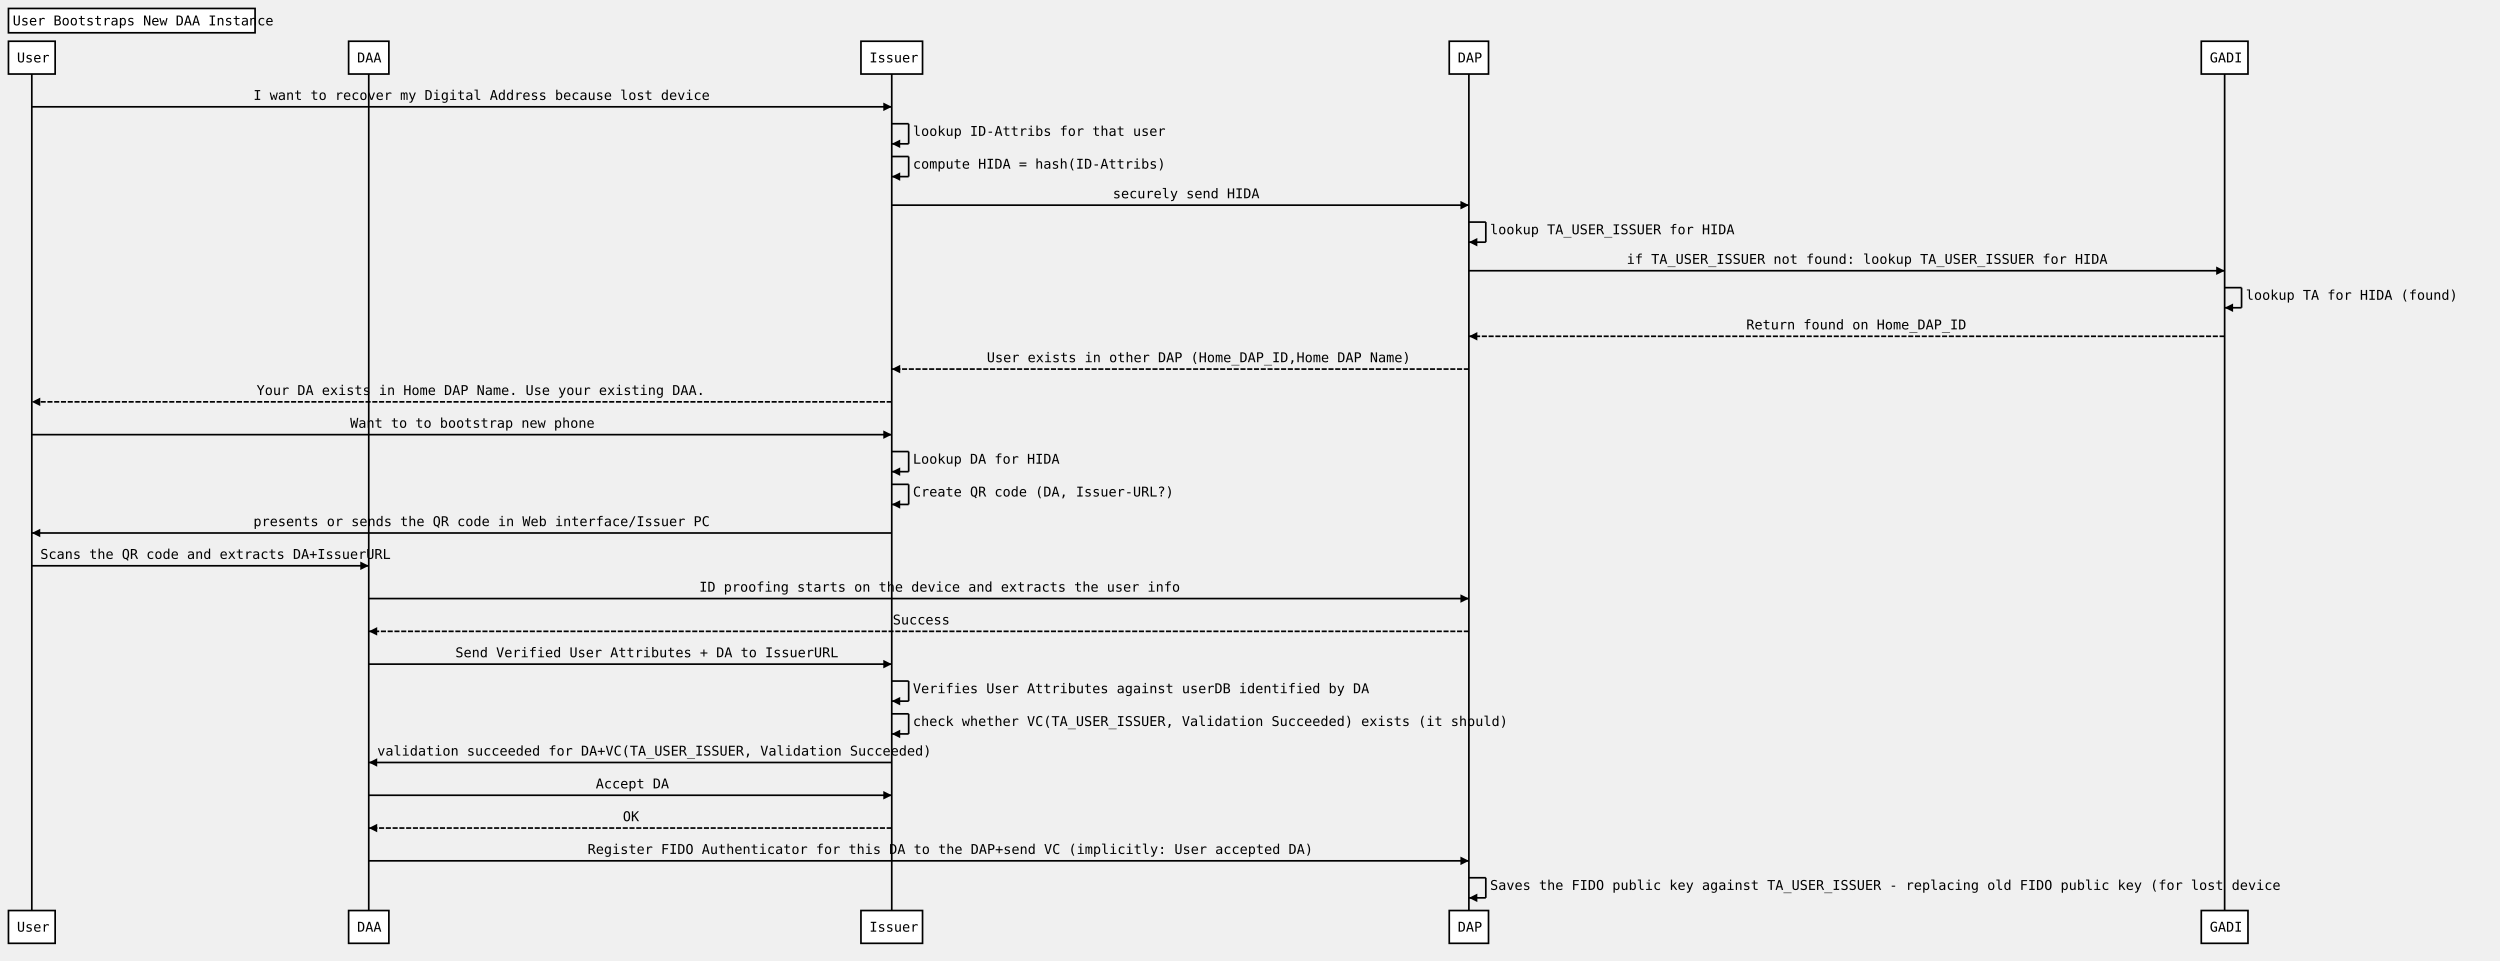
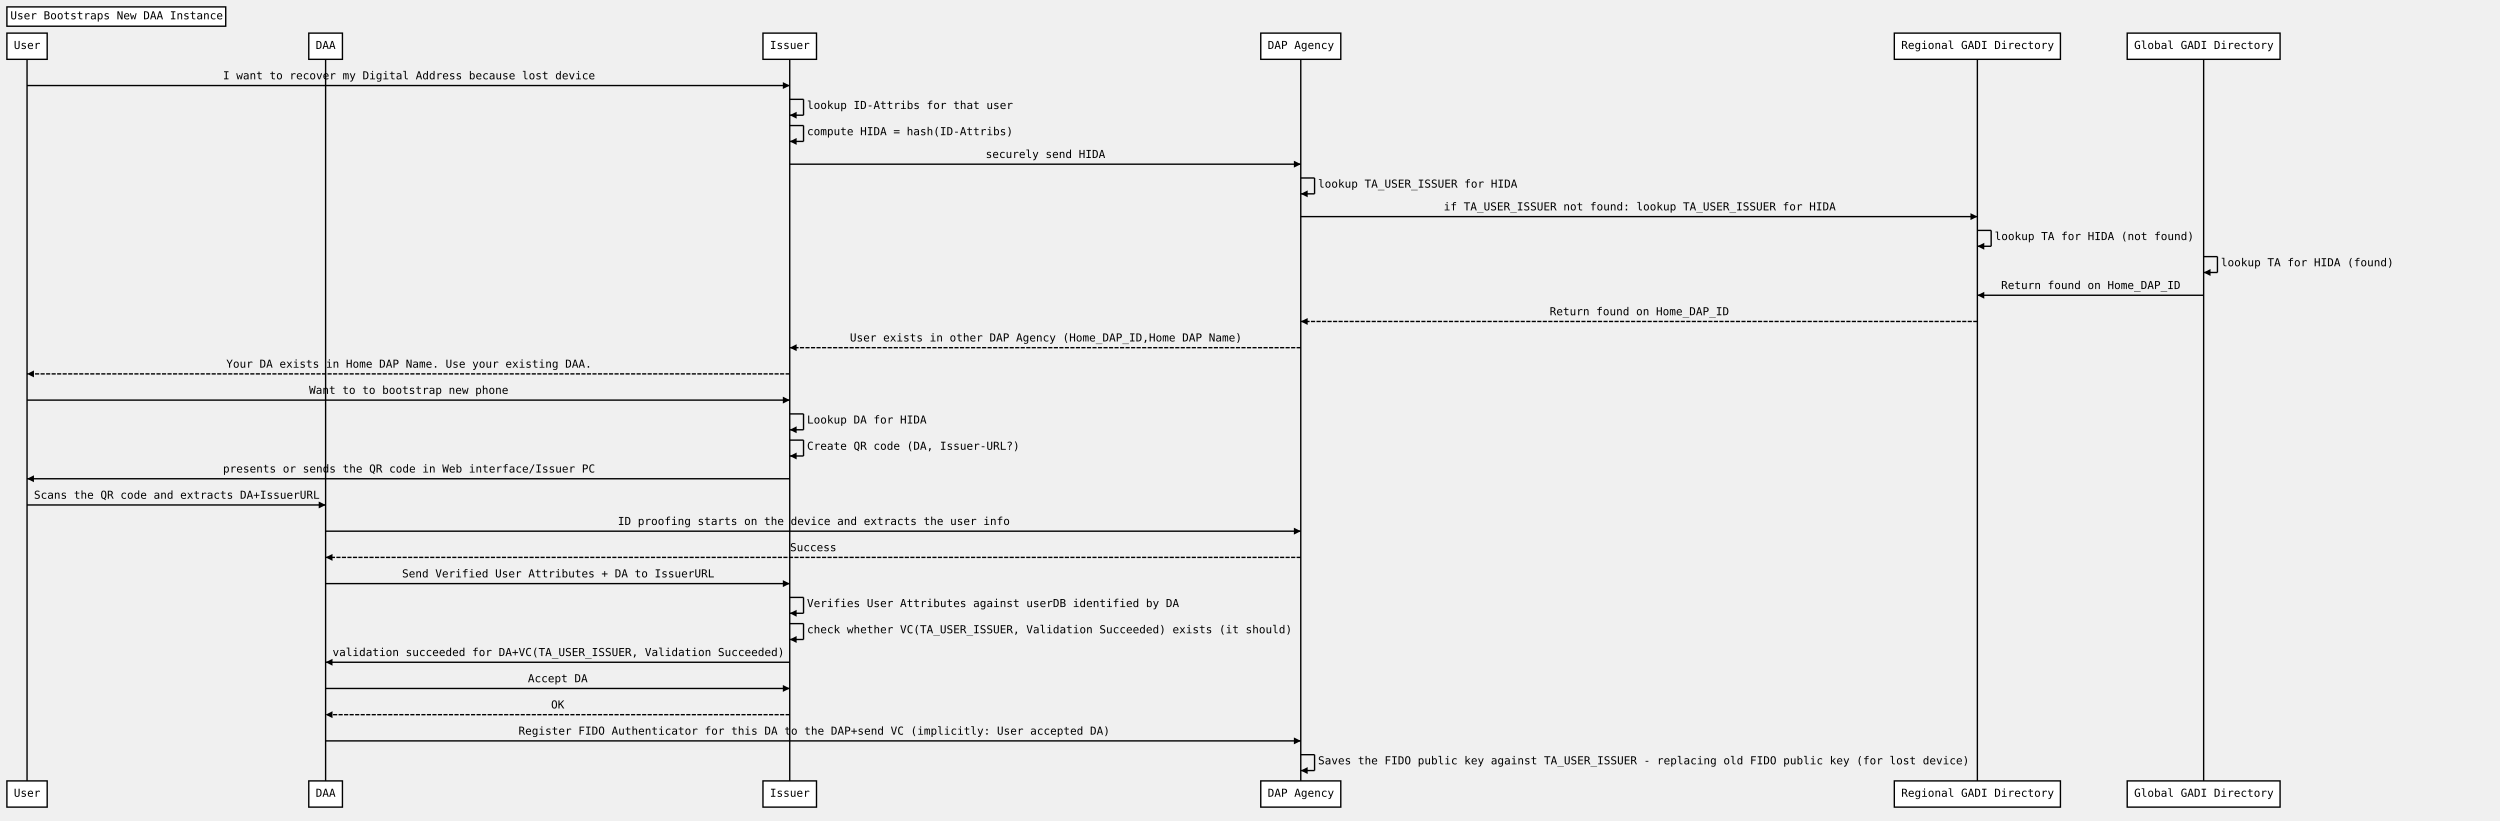
- <svg xmlns="http://www.w3.org/2000/svg" width="2955" height="1135">
+ <svg xmlns="http://www.w3.org/2000/svg" width="3624" height="1190">
  <source>Title: User Bootstraps New DAA Instance
Participant User
Participant DAA
Participant Issuer
- Participant DAP
- Participant GADI
+ Participant DAP Agency
+ Participant Regional GADI Directory
User -&gt; Issuer: I want to recover my Digital Address because lost device
Issuer -&gt; Issuer: lookup ID-Attribs for that user
Issuer -&gt; Issuer: compute HIDA = hash(ID-Attribs)
- Issuer -&gt; DAP: securely send HIDA
- DAP -&gt; DAP: lookup TA_USER_ISSUER for HIDA
- DAP -&gt; GADI: if TA_USER_ISSUER not found: lookup TA_USER_ISSUER for HIDA
- GADI -&gt; GADI: lookup TA for HIDA (found)
- GADI --&gt; DAP: Return found on Home_DAP_ID
- DAP --&gt; Issuer: User exists in other DAP (Home_DAP_ID,Home DAP Name)
+ Issuer -&gt; DAP Agency: securely send HIDA
+ DAP Agency -&gt; DAP Agency: lookup TA_USER_ISSUER for HIDA
+ DAP Agency -&gt; Regional GADI Directory: if TA_USER_ISSUER not found: lookup TA_USER_ISSUER for HIDA
+ Regional GADI Directory -&gt; Regional GADI Directory: lookup TA for HIDA (not found)
+ Global GADI Directory -&gt; Global GADI Directory: lookup TA for HIDA (found)
+ Global GADI Directory -&gt; Regional GADI Directory: Return found on Home_DAP_ID
+ Regional GADI Directory --&gt; DAP Agency: Return found on Home_DAP_ID
+ DAP Agency --&gt; Issuer: User exists in other DAP Agency (Home_DAP_ID,Home DAP Name)
Issuer --&gt; User: Your DA exists in Home DAP Name.  Use your existing DAA.
User -&gt; Issuer: Want to to bootstrap new phone
Issuer -&gt; Issuer: Lookup DA for HIDA
Issuer -&gt; Issuer: Create QR code (DA, Issuer-URL?)
Issuer -&gt; User: presents or sends the QR code in Web interface/Issuer PC
User -&gt; DAA: Scans the QR code and extracts DA+IssuerURL
- DAA -&gt; DAP: ID proofing starts on the device and extracts the user info 
- DAP --&gt; DAA: Success
+ DAA -&gt; DAP Agency: ID proofing starts on the device and extracts the user info 
+ DAP Agency --&gt; DAA: Success
DAA -&gt; Issuer: Send Verified User Attributes + DA to IssuerURL
Issuer -&gt; Issuer: Verifies User Attributes against userDB identified by DA
Issuer -&gt; Issuer: check whether VC(TA_USER_ISSUER, Validation Succeeded) exists (it should)
Issuer -&gt; DAA: validation succeeded for DA+VC(TA_USER_ISSUER, Validation Succeeded)
DAA -&gt; Issuer: Accept DA
Issuer --&gt; DAA: OK
- DAA -&gt; DAP: Register FIDO Authenticator for this DA to the DAP+send VC (implicitly: User accepted DA)
- DAP -&gt; DAP: Saves the FIDO public key against TA_USER_ISSUER - replacing old FIDO public key (for lost device
- </source>
+ DAA -&gt; DAP Agency: Register FIDO Authenticator for this DA to the DAP+send VC (implicitly: User accepted DA)
+ DAP Agency -&gt; DAP Agency: Saves the FIDO public key against TA_USER_ISSUER - replacing old FIDO public key (for lost device)</source>
  <defs>
    <marker viewBox="0 0 5 5" markerWidth="5" markerHeight="5" orient="auto" refX="5" refY="2.5" id="markerArrowBlock">
      <path d="M 0 0 L 5 2.5 L 0 5 z" />
    </marker>
    <marker viewBox="0 0 9.6 16" markerWidth="4" markerHeight="16" orient="auto" refX="9.6" refY="8" id="markerArrowOpen">
      <path d="M 9.6,8 1.92,16 0,13.7 5.76,8 0,2.286 1.92,0 9.6,8 z" />
    </marker>
  </defs>
  <g class="title">
-     <rect x="10" y="10" width="291.5" height="28.75" stroke="#000000" fill="#ffffff" style="stroke-width: 2;" />
-     <text x="15" y="30" style="font-size: 16px; font-family: &quot;Andale Mono&quot;, monospace;">
+     <rect x="10" y="10" width="317.2" height="28" style="stroke-width: 2px;" stroke="#000000" fill="#ffffff" />
+     <text x="15" y="28" style="font-size: 16px; font-family: Andale Mono, monospace;">
      <tspan x="15">User Bootstraps New DAA Instance</tspan>
    </text>
  </g>
  <g class="actor">
-     <rect x="10" y="48.75" width="55.188" height="38.75" stroke="#000000" fill="#ffffff" style="stroke-width: 2;" />
-     <text x="20" y="73.75" style="font-size: 16px; font-family: &quot;Andale Mono&quot;, monospace;">
+     <rect x="10" y="48" width="58.4" height="38" style="stroke-width: 2px;" stroke="#000000" fill="#ffffff" />
+     <text x="20" y="71" style="font-size: 16px; font-family: Andale Mono, monospace;">
      <tspan x="20">User</tspan>
    </text>
  </g>
  <g class="actor">
-     <rect x="10" y="1076.25" width="55.188" height="38.75" stroke="#000000" fill="#ffffff" style="stroke-width: 2;" />
-     <text x="20" y="1101.25" style="font-size: 16px; font-family: &quot;Andale Mono&quot;, monospace;">
+     <rect x="10" y="1132" width="58.4" height="38" style="stroke-width: 2px;" stroke="#000000" fill="#ffffff" />
+     <text x="20" y="1155" style="font-size: 16px; font-family: Andale Mono, monospace;">
      <tspan x="20">User</tspan>
    </text>
  </g>
-   <line x1="37.594" x2="37.594" y1="87.5" y2="1076.25" stroke="#000000" fill="none" style="stroke-width: 2;" />
-   <g class="actor">
-     <rect x="412.062" y="48.75" width="47.594" height="38.75" stroke="#000000" fill="#ffffff" style="stroke-width: 2;" />
-     <text x="422.062" y="73.75" style="font-size: 16px; font-family: &quot;Andale Mono&quot;, monospace;">
-       <tspan x="422.062">DAA</tspan>
-     </text>
-   </g>
-   <g class="actor">
-     <rect x="412.062" y="1076.25" width="47.594" height="38.75" stroke="#000000" fill="#ffffff" style="stroke-width: 2;" />
-     <text x="422.062" y="1101.25" style="font-size: 16px; font-family: &quot;Andale Mono&quot;, monospace;">
-       <tspan x="422.062">DAA</tspan>
-     </text>
-   </g>
-   <line x1="435.859" x2="435.859" y1="87.5" y2="1076.25" stroke="#000000" fill="none" style="stroke-width: 2;" />
-   <g class="actor">
-     <rect x="1017.656" y="48.75" width="72.781" height="38.75" stroke="#000000" fill="#ffffff" style="stroke-width: 2;" />
-     <text x="1027.656" y="73.75" style="font-size: 16px; font-family: &quot;Andale Mono&quot;, monospace;">
-       <tspan x="1027.656">Issuer</tspan>
-     </text>
-   </g>
-   <g class="actor">
-     <rect x="1017.656" y="1076.25" width="72.781" height="38.75" stroke="#000000" fill="#ffffff" style="stroke-width: 2;" />
-     <text x="1027.656" y="1101.25" style="font-size: 16px; font-family: &quot;Andale Mono&quot;, monospace;">
-       <tspan x="1027.656">Issuer</tspan>
-     </text>
-   </g>
-   <line x1="1054.047" x2="1054.047" y1="87.5" y2="1076.25" stroke="#000000" fill="none" style="stroke-width: 2;" />
-   <g class="actor">
-     <rect x="1713.023" y="48.75" width="46.391" height="38.75" stroke="#000000" fill="#ffffff" style="stroke-width: 2;" />
-     <text x="1723.023" y="73.75" style="font-size: 16px; font-family: &quot;Andale Mono&quot;, monospace;">
-       <tspan x="1723.023">DAP</tspan>
-     </text>
-   </g>
-   <g class="actor">
-     <rect x="1713.023" y="1076.25" width="46.391" height="38.75" stroke="#000000" fill="#ffffff" style="stroke-width: 2;" />
-     <text x="1723.023" y="1101.25" style="font-size: 16px; font-family: &quot;Andale Mono&quot;, monospace;">
-       <tspan x="1723.023">DAP</tspan>
-     </text>
-   </g>
-   <line x1="1736.219" x2="1736.219" y1="87.5" y2="1076.25" stroke="#000000" fill="none" style="stroke-width: 2;" />
-   <g class="actor">
-     <rect x="2601.922" y="48.75" width="55.188" height="38.75" stroke="#000000" fill="#ffffff" style="stroke-width: 2;" />
-     <text x="2611.922" y="73.75" style="font-size: 16px; font-family: &quot;Andale Mono&quot;, monospace;">
-       <tspan x="2611.922">GADI</tspan>
-     </text>
-   </g>
-   <g class="actor">
-     <rect x="2601.922" y="1076.25" width="55.188" height="38.75" stroke="#000000" fill="#ffffff" style="stroke-width: 2;" />
-     <text x="2611.922" y="1101.25" style="font-size: 16px; font-family: &quot;Andale Mono&quot;, monospace;">
-       <tspan x="2611.922">GADI</tspan>
-     </text>
-   </g>
-   <line x1="2629.516" x2="2629.516" y1="87.5" y2="1076.25" stroke="#000000" fill="none" style="stroke-width: 2;" />
-   <g class="signal">
-     <text x="299.508" y="118.125" style="font-size: 16px; font-family: &quot;Andale Mono&quot;, monospace;">
-       <tspan x="299.508">I want to recover my Digital Address because lost device</tspan>
-     </text>
-     <line x1="37.594" x2="1054.047" y1="126.25" y2="126.25" stroke="#000000" fill="none" style="stroke-width: 2; marker-end: url(&quot;#markerArrowBlock&quot;);" />
-   </g>
-   <g class="signal">
-     <text x="1079.047" y="160.625" style="font-size: 16px; font-family: &quot;Andale Mono&quot;, monospace;">
-       <tspan x="1079.047">lookup ID-Attribs for that user</tspan>
-     </text>
-     <line x1="1054.047" x2="1074.047" y1="146.25" y2="146.25" stroke="#000000" fill="none" style="stroke-width: 2;" />
-     <line x1="1074.047" x2="1074.047" y1="146.25" y2="170" stroke="#000000" fill="none" style="stroke-width: 2;" />
-     <line x1="1074.047" x2="1054.047" y1="170" y2="170" stroke="#000000" fill="none" style="stroke-width: 2; marker-end: url(&quot;#markerArrowBlock&quot;);" />
-   </g>
-   <g class="signal">
-     <text x="1079.047" y="199.375" style="font-size: 16px; font-family: &quot;Andale Mono&quot;, monospace;">
-       <tspan x="1079.047">compute HIDA = hash(ID-Attribs)</tspan>
-     </text>
-     <line x1="1054.047" x2="1074.047" y1="185" y2="185" stroke="#000000" fill="none" style="stroke-width: 2;" />
-     <line x1="1074.047" x2="1074.047" y1="185" y2="208.75" stroke="#000000" fill="none" style="stroke-width: 2;" />
-     <line x1="1074.047" x2="1054.047" y1="208.75" y2="208.75" stroke="#000000" fill="none" style="stroke-width: 2; marker-end: url(&quot;#markerArrowBlock&quot;);" />
-   </g>
-   <g class="signal">
-     <text x="1315.359" y="234.375" style="font-size: 16px; font-family: &quot;Andale Mono&quot;, monospace;">
-       <tspan x="1315.359">securely send HIDA</tspan>
-     </text>
-     <line x1="1054.047" x2="1736.219" y1="242.5" y2="242.5" stroke="#000000" fill="none" style="stroke-width: 2; marker-end: url(&quot;#markerArrowBlock&quot;);" />
-   </g>
-   <g class="signal">
-     <text x="1761.219" y="276.875" style="font-size: 16px; font-family: &quot;Andale Mono&quot;, monospace;">
-       <tspan x="1761.219">lookup TA_USER_ISSUER for HIDA</tspan>
-     </text>
-     <line x1="1736.219" x2="1756.219" y1="262.5" y2="262.5" stroke="#000000" fill="none" style="stroke-width: 2;" />
-     <line x1="1756.219" x2="1756.219" y1="262.5" y2="286.25" stroke="#000000" fill="none" style="stroke-width: 2;" />
-     <line x1="1756.219" x2="1736.219" y1="286.25" y2="286.25" stroke="#000000" fill="none" style="stroke-width: 2; marker-end: url(&quot;#markerArrowBlock&quot;);" />
-   </g>
-   <g class="signal">
-     <text x="1922.758" y="311.875" style="font-size: 16px; font-family: &quot;Andale Mono&quot;, monospace;">
-       <tspan x="1922.758">if TA_USER_ISSUER not found: lookup TA_USER_ISSUER for HIDA</tspan>
-     </text>
-     <line x1="1736.219" x2="2629.516" y1="320" y2="320" stroke="#000000" fill="none" style="stroke-width: 2; marker-end: url(&quot;#markerArrowBlock&quot;);" />
-   </g>
-   <g class="signal">
-     <text x="2654.516" y="354.375" style="font-size: 16px; font-family: &quot;Andale Mono&quot;, monospace;">
-       <tspan x="2654.516">lookup TA for HIDA (found)</tspan>
-     </text>
-     <line x1="2629.516" x2="2649.516" y1="340" y2="340" stroke="#000000" fill="none" style="stroke-width: 2;" />
-     <line x1="2649.516" x2="2649.516" y1="340" y2="363.75" stroke="#000000" fill="none" style="stroke-width: 2;" />
-     <line x1="2649.516" x2="2629.516" y1="363.75" y2="363.75" stroke="#000000" fill="none" style="stroke-width: 2; marker-end: url(&quot;#markerArrowBlock&quot;);" />
-   </g>
-   <g class="signal">
-     <text x="2064.109" y="389.375" style="font-size: 16px; font-family: &quot;Andale Mono&quot;, monospace;">
-       <tspan x="2064.109">Return found on Home_DAP_ID</tspan>
-     </text>
-     <line x1="2629.516" x2="1736.219" y1="397.5" y2="397.5" stroke="#000000" fill="none" style="stroke-width: 2; stroke-dasharray: 6, 2; marker-end: url(&quot;#markerArrowBlock&quot;);" />
-   </g>
-   <g class="signal">
-     <text x="1166.414" y="428.125" style="font-size: 16px; font-family: &quot;Andale Mono&quot;, monospace;">
-       <tspan x="1166.414">User exists in other DAP (Home_DAP_ID,Home DAP Name)</tspan>
-     </text>
-     <line x1="1736.219" x2="1054.047" y1="436.25" y2="436.25" stroke="#000000" fill="none" style="stroke-width: 2; stroke-dasharray: 6, 2; marker-end: url(&quot;#markerArrowBlock&quot;);" />
-   </g>
-   <g class="signal">
-     <text x="304.531" y="466.875" style="font-size: 16px; font-family: &quot;Andale Mono&quot;, monospace;">
-       <tspan x="303.281">Your DA exists in Home DAP Name.  Use your existing DAA.</tspan>
-     </text>
-     <line x1="1054.047" x2="37.594" y1="475" y2="475" stroke="#000000" fill="none" style="stroke-width: 2; stroke-dasharray: 6, 2; marker-end: url(&quot;#markerArrowBlock&quot;);" />
-   </g>
-   <g class="signal">
-     <text x="413.867" y="505.625" style="font-size: 16px; font-family: &quot;Andale Mono&quot;, monospace;">
-       <tspan x="413.867">Want to to bootstrap new phone</tspan>
-     </text>
-     <line x1="37.594" x2="1054.047" y1="513.75" y2="513.75" stroke="#000000" fill="none" style="stroke-width: 2; marker-end: url(&quot;#markerArrowBlock&quot;);" />
-   </g>
-   <g class="signal">
-     <text x="1079.047" y="548.125" style="font-size: 16px; font-family: &quot;Andale Mono&quot;, monospace;">
-       <tspan x="1079.047">Lookup DA for HIDA</tspan>
-     </text>
-     <line x1="1054.047" x2="1074.047" y1="533.75" y2="533.75" stroke="#000000" fill="none" style="stroke-width: 2;" />
-     <line x1="1074.047" x2="1074.047" y1="533.75" y2="557.5" stroke="#000000" fill="none" style="stroke-width: 2;" />
-     <line x1="1074.047" x2="1054.047" y1="557.5" y2="557.5" stroke="#000000" fill="none" style="stroke-width: 2; marker-end: url(&quot;#markerArrowBlock&quot;);" />
-   </g>
-   <g class="signal">
-     <text x="1079.047" y="586.875" style="font-size: 16px; font-family: &quot;Andale Mono&quot;, monospace;">
-       <tspan x="1079.047">Create QR code (DA, Issuer-URL?)</tspan>
-     </text>
-     <line x1="1054.047" x2="1074.047" y1="572.5" y2="572.5" stroke="#000000" fill="none" style="stroke-width: 2;" />
-     <line x1="1074.047" x2="1074.047" y1="572.5" y2="596.25" stroke="#000000" fill="none" style="stroke-width: 2;" />
-     <line x1="1074.047" x2="1054.047" y1="596.25" y2="596.25" stroke="#000000" fill="none" style="stroke-width: 2; marker-end: url(&quot;#markerArrowBlock&quot;);" />
-   </g>
-   <g class="signal">
-     <text x="299.508" y="621.875" style="font-size: 16px; font-family: &quot;Andale Mono&quot;, monospace;">
-       <tspan x="299.508">presents or sends the QR code in Web interface/Issuer PC</tspan>
-     </text>
-     <line x1="1054.047" x2="37.594" y1="630" y2="630" stroke="#000000" fill="none" style="stroke-width: 2; marker-end: url(&quot;#markerArrowBlock&quot;);" />
-   </g>
-   <g class="signal">
-     <text x="47.594" y="660.625" style="font-size: 16px; font-family: &quot;Andale Mono&quot;, monospace;">
-       <tspan x="47.594">Scans the QR code and extracts DA+IssuerURL</tspan>
-     </text>
-     <line x1="37.594" x2="435.859" y1="668.75" y2="668.75" stroke="#000000" fill="none" style="stroke-width: 2; marker-end: url(&quot;#markerArrowBlock&quot;);" />
-   </g>
-   <g class="signal">
-     <text x="826.531" y="699.375" style="font-size: 16px; font-family: &quot;Andale Mono&quot;, monospace;">
-       <tspan x="826.531">ID proofing starts on the device and extracts the user info</tspan>
-     </text>
-     <line x1="435.859" x2="1736.219" y1="707.5" y2="707.5" stroke="#000000" fill="none" style="stroke-width: 2; marker-end: url(&quot;#markerArrowBlock&quot;);" />
-   </g>
-   <g class="signal">
-     <text x="1055.25" y="738.125" style="font-size: 16px; font-family: &quot;Andale Mono&quot;, monospace;">
-       <tspan x="1055.25">Success</tspan>
-     </text>
-     <line x1="1736.219" x2="435.859" y1="746.25" y2="746.25" stroke="#000000" fill="none" style="stroke-width: 2; stroke-dasharray: 6, 2; marker-end: url(&quot;#markerArrowBlock&quot;);" />
-   </g>
-   <g class="signal">
-     <text x="538.227" y="776.875" style="font-size: 16px; font-family: &quot;Andale Mono&quot;, monospace;">
-       <tspan x="538.227">Send Verified User Attributes + DA to IssuerURL</tspan>
-     </text>
-     <line x1="435.859" x2="1054.047" y1="785" y2="785" stroke="#000000" fill="none" style="stroke-width: 2; marker-end: url(&quot;#markerArrowBlock&quot;);" />
-   </g>
-   <g class="signal">
-     <text x="1080.297" y="819.375" style="font-size: 16px; font-family: &quot;Andale Mono&quot;, monospace;">
-       <tspan x="1079.047">Verifies User Attributes against userDB identified by DA</tspan>
-     </text>
-     <line x1="1054.047" x2="1074.047" y1="805" y2="805" stroke="#000000" fill="none" style="stroke-width: 2;" />
-     <line x1="1074.047" x2="1074.047" y1="805" y2="828.75" stroke="#000000" fill="none" style="stroke-width: 2;" />
-     <line x1="1074.047" x2="1054.047" y1="828.75" y2="828.75" stroke="#000000" fill="none" style="stroke-width: 2; marker-end: url(&quot;#markerArrowBlock&quot;);" />
-   </g>
-   <g class="signal">
-     <text x="1079.047" y="858.125" style="font-size: 16px; font-family: &quot;Andale Mono&quot;, monospace;">
-       <tspan x="1079.047">check whether VC(TA_USER_ISSUER, Validation Succeeded) exists (it should)</tspan>
-     </text>
-     <line x1="1054.047" x2="1074.047" y1="843.75" y2="843.75" stroke="#000000" fill="none" style="stroke-width: 2;" />
-     <line x1="1074.047" x2="1074.047" y1="843.75" y2="867.5" stroke="#000000" fill="none" style="stroke-width: 2;" />
-     <line x1="1074.047" x2="1054.047" y1="867.5" y2="867.5" stroke="#000000" fill="none" style="stroke-width: 2; marker-end: url(&quot;#markerArrowBlock&quot;);" />
-   </g>
-   <g class="signal">
-     <text x="445.859" y="893.125" style="font-size: 16px; font-family: &quot;Andale Mono&quot;, monospace;">
-       <tspan x="445.859">validation succeeded for DA+VC(TA_USER_ISSUER, Validation Succeeded)</tspan>
-     </text>
-     <line x1="1054.047" x2="435.859" y1="901.25" y2="901.25" stroke="#000000" fill="none" style="stroke-width: 2; marker-end: url(&quot;#markerArrowBlock&quot;);" />
-   </g>
-   <g class="signal">
-     <text x="705.391" y="931.875" style="font-size: 16px; font-family: &quot;Andale Mono&quot;, monospace;">
-       <tspan x="704.141">Accept DA</tspan>
-     </text>
-     <line x1="435.859" x2="1054.047" y1="940" y2="940" stroke="#000000" fill="none" style="stroke-width: 2; marker-end: url(&quot;#markerArrowBlock&quot;);" />
-   </g>
-   <g class="signal">
-     <text x="736.156" y="970.625" style="font-size: 16px; font-family: &quot;Andale Mono&quot;, monospace;">
-       <tspan x="736.156">OK</tspan>
-     </text>
-     <line x1="1054.047" x2="435.859" y1="978.75" y2="978.75" stroke="#000000" fill="none" style="stroke-width: 2; stroke-dasharray: 6, 2; marker-end: url(&quot;#markerArrowBlock&quot;);" />
-   </g>
-   <g class="signal">
-     <text x="694.578" y="1009.375" style="font-size: 16px; font-family: &quot;Andale Mono&quot;, monospace;">
-       <tspan x="694.578">Register FIDO Authenticator for this DA to the DAP+send VC (implicitly: User accepted DA)</tspan>
-     </text>
-     <line x1="435.859" x2="1736.219" y1="1017.5" y2="1017.5" stroke="#000000" fill="none" style="stroke-width: 2; marker-end: url(&quot;#markerArrowBlock&quot;);" />
-   </g>
-   <g class="signal">
-     <text x="1761.219" y="1051.875" style="font-size: 16px; font-family: &quot;Andale Mono&quot;, monospace;">
-       <tspan x="1761.219">Saves the FIDO public key against TA_USER_ISSUER - replacing old FIDO public key (for lost device</tspan>
-     </text>
-     <line x1="1736.219" x2="1756.219" y1="1037.5" y2="1037.5" stroke="#000000" fill="none" style="stroke-width: 2;" />
-     <line x1="1756.219" x2="1756.219" y1="1037.5" y2="1061.25" stroke="#000000" fill="none" style="stroke-width: 2;" />
-     <line x1="1756.219" x2="1736.219" y1="1061.25" y2="1061.25" stroke="#000000" fill="none" style="stroke-width: 2; marker-end: url(&quot;#markerArrowBlock&quot;);" />
+   <line x1="39.2" x2="39.2" y1="86" y2="1132" style="stroke-width: 2px;" stroke="#000000" fill="none" />
+   <g class="actor">
+     <rect x="447.6" y="48" width="48.8" height="38" style="stroke-width: 2px;" stroke="#000000" fill="#ffffff" />
+     <text x="457.6" y="71" style="font-size: 16px; font-family: Andale Mono, monospace;">
+       <tspan x="457.6">DAA</tspan>
+     </text>
+   </g>
+   <g class="actor">
+     <rect x="447.6" y="1132" width="48.8" height="38" style="stroke-width: 2px;" stroke="#000000" fill="#ffffff" />
+     <text x="457.6" y="1155" style="font-size: 16px; font-family: Andale Mono, monospace;">
+       <tspan x="457.6">DAA</tspan>
+     </text>
+   </g>
+   <line x1="472" x2="472" y1="86" y2="1132" style="stroke-width: 2px;" stroke="#000000" fill="none" />
+   <g class="actor">
+     <rect x="1106" y="48" width="77.6" height="38" style="stroke-width: 2px;" stroke="#000000" fill="#ffffff" />
+     <text x="1116" y="71" style="font-size: 16px; font-family: Andale Mono, monospace;">
+       <tspan x="1116">Issuer</tspan>
+     </text>
+   </g>
+   <g class="actor">
+     <rect x="1106" y="1132" width="77.6" height="38" style="stroke-width: 2px;" stroke="#000000" fill="#ffffff" />
+     <text x="1116" y="1155" style="font-size: 16px; font-family: Andale Mono, monospace;">
+       <tspan x="1116">Issuer</tspan>
+     </text>
+   </g>
+   <line x1="1144.8" x2="1144.8" y1="86" y2="1132" style="stroke-width: 2px;" stroke="#000000" fill="none" />
+   <g class="actor">
+     <rect x="1827.6" y="48" width="116" height="38" style="stroke-width: 2px;" stroke="#000000" fill="#ffffff" />
+     <text x="1837.6" y="71" style="font-size: 16px; font-family: Andale Mono, monospace;">
+       <tspan x="1837.6">DAP Agency</tspan>
+     </text>
+   </g>
+   <g class="actor">
+     <rect x="1827.6" y="1132" width="116" height="38" style="stroke-width: 2px;" stroke="#000000" fill="#ffffff" />
+     <text x="1837.6" y="1155" style="font-size: 16px; font-family: Andale Mono, monospace;">
+       <tspan x="1837.6">DAP Agency</tspan>
+     </text>
+   </g>
+   <line x1="1885.6" x2="1885.6" y1="86" y2="1132" style="stroke-width: 2px;" stroke="#000000" fill="none" />
+   <g class="actor">
+     <rect x="2746" y="48" width="240.8" height="38" style="stroke-width: 2px;" stroke="#000000" fill="#ffffff" />
+     <text x="2756" y="71" style="font-size: 16px; font-family: Andale Mono, monospace;">
+       <tspan x="2756">Regional GADI Directory</tspan>
+     </text>
+   </g>
+   <g class="actor">
+     <rect x="2746" y="1132" width="240.8" height="38" style="stroke-width: 2px;" stroke="#000000" fill="#ffffff" />
+     <text x="2756" y="1155" style="font-size: 16px; font-family: Andale Mono, monospace;">
+       <tspan x="2756">Regional GADI Directory</tspan>
+     </text>
+   </g>
+   <line x1="2866.4" x2="2866.4" y1="86" y2="1132" style="stroke-width: 2px;" stroke="#000000" fill="none" />
+   <g class="actor">
+     <rect x="3083.6" y="48" width="221.6" height="38" style="stroke-width: 2px;" stroke="#000000" fill="#ffffff" />
+     <text x="3093.6" y="71" style="font-size: 16px; font-family: Andale Mono, monospace;">
+       <tspan x="3093.6">Global GADI Directory</tspan>
+     </text>
+   </g>
+   <g class="actor">
+     <rect x="3083.6" y="1132" width="221.6" height="38" style="stroke-width: 2px;" stroke="#000000" fill="#ffffff" />
+     <text x="3093.6" y="1155" style="font-size: 16px; font-family: Andale Mono, monospace;">
+       <tspan x="3093.6">Global GADI Directory</tspan>
+     </text>
+   </g>
+   <line x1="3194.4" x2="3194.4" y1="86" y2="1132" style="stroke-width: 2px;" stroke="#000000" fill="none" />
+   <g class="signal">
+     <text x="323.2" y="115" style="font-size: 16px; font-family: Andale Mono, monospace;">
+       <tspan x="323.2">I want to recover my Digital Address because lost device</tspan>
+     </text>
+     <line x1="39.2" x2="1144.8" y1="124" y2="124" style="stroke-width: 2px; marker-end: url(&quot;#markerArrowBlock&quot;);" stroke="#000000" fill="none" />
+   </g>
+   <g class="signal">
+     <text x="1169.8" y="158" style="font-size: 16px; font-family: Andale Mono, monospace;">
+       <tspan x="1169.8">lookup ID-Attribs for that user</tspan>
+     </text>
+     <line x1="1144.8" x2="1164.8" y1="144" y2="144" style="stroke-width: 2px;" stroke="#000000" fill="none" />
+     <line x1="1164.8" x2="1164.8" y1="144" y2="167" style="stroke-width: 2px;" stroke="#000000" fill="none" />
+     <line x1="1164.8" x2="1144.8" y1="167" y2="167" style="stroke-width: 2px; marker-end: url(&quot;#markerArrowBlock&quot;);" stroke="#000000" fill="none" />
+   </g>
+   <g class="signal">
+     <text x="1169.8" y="196" style="font-size: 16px; font-family: Andale Mono, monospace;">
+       <tspan x="1169.8">compute HIDA = hash(ID-Attribs)</tspan>
+     </text>
+     <line x1="1144.8" x2="1164.8" y1="182" y2="182" style="stroke-width: 2px;" stroke="#000000" fill="none" />
+     <line x1="1164.8" x2="1164.8" y1="182" y2="205" style="stroke-width: 2px;" stroke="#000000" fill="none" />
+     <line x1="1164.8" x2="1144.8" y1="205" y2="205" style="stroke-width: 2px; marker-end: url(&quot;#markerArrowBlock&quot;);" stroke="#000000" fill="none" />
+   </g>
+   <g class="signal">
+     <text x="1428.8" y="229" style="font-size: 16px; font-family: Andale Mono, monospace;">
+       <tspan x="1428.8">securely send HIDA</tspan>
+     </text>
+     <line x1="1144.8" x2="1885.6" y1="238" y2="238" style="stroke-width: 2px; marker-end: url(&quot;#markerArrowBlock&quot;);" stroke="#000000" fill="none" />
+   </g>
+   <g class="signal">
+     <text x="1910.6" y="272" style="font-size: 16px; font-family: Andale Mono, monospace;">
+       <tspan x="1910.6">lookup TA_USER_ISSUER for HIDA</tspan>
+     </text>
+     <line x1="1885.6" x2="1905.6" y1="258" y2="258" style="stroke-width: 2px;" stroke="#000000" fill="none" />
+     <line x1="1905.6" x2="1905.6" y1="258" y2="281" style="stroke-width: 2px;" stroke="#000000" fill="none" />
+     <line x1="1905.6" x2="1885.6" y1="281" y2="281" style="stroke-width: 2px; marker-end: url(&quot;#markerArrowBlock&quot;);" stroke="#000000" fill="none" />
+   </g>
+   <g class="signal">
+     <text x="2092.8" y="305" style="font-size: 16px; font-family: Andale Mono, monospace;">
+       <tspan x="2092.8">if TA_USER_ISSUER not found: lookup TA_USER_ISSUER for HIDA</tspan>
+     </text>
+     <line x1="1885.6" x2="2866.4" y1="314" y2="314" style="stroke-width: 2px; marker-end: url(&quot;#markerArrowBlock&quot;);" stroke="#000000" fill="none" />
+   </g>
+   <g class="signal">
+     <text x="2891.4" y="348" style="font-size: 16px; font-family: Andale Mono, monospace;">
+       <tspan x="2891.4">lookup TA for HIDA (not found)</tspan>
+     </text>
+     <line x1="2866.4" x2="2886.4" y1="334" y2="334" style="stroke-width: 2px;" stroke="#000000" fill="none" />
+     <line x1="2886.4" x2="2886.4" y1="334" y2="357" style="stroke-width: 2px;" stroke="#000000" fill="none" />
+     <line x1="2886.4" x2="2866.4" y1="357" y2="357" style="stroke-width: 2px; marker-end: url(&quot;#markerArrowBlock&quot;);" stroke="#000000" fill="none" />
+   </g>
+   <g class="signal">
+     <text x="3219.4" y="386" style="font-size: 16px; font-family: Andale Mono, monospace;">
+       <tspan x="3219.4">lookup TA for HIDA (found)</tspan>
+     </text>
+     <line x1="3194.4" x2="3214.4" y1="372" y2="372" style="stroke-width: 2px;" stroke="#000000" fill="none" />
+     <line x1="3214.4" x2="3214.4" y1="372" y2="395" style="stroke-width: 2px;" stroke="#000000" fill="none" />
+     <line x1="3214.4" x2="3194.4" y1="395" y2="395" style="stroke-width: 2px; marker-end: url(&quot;#markerArrowBlock&quot;);" stroke="#000000" fill="none" />
+   </g>
+   <g class="signal">
+     <text x="2900.8" y="419" style="font-size: 16px; font-family: Andale Mono, monospace;">
+       <tspan x="2900.8">Return found on Home_DAP_ID</tspan>
+     </text>
+     <line x1="3194.4" x2="2866.4" y1="428" y2="428" style="stroke-width: 2px; marker-end: url(&quot;#markerArrowBlock&quot;);" stroke="#000000" fill="none" />
+   </g>
+   <g class="signal">
+     <text x="2246.4" y="457" style="font-size: 16px; font-family: Andale Mono, monospace;">
+       <tspan x="2246.4">Return found on Home_DAP_ID</tspan>
+     </text>
+     <line x1="2866.4" x2="1885.6" y1="466" y2="466" style="stroke-width: 2px; stroke-dasharray: 6px, 2px; marker-end: url(&quot;#markerArrowBlock&quot;);" stroke="#000000" fill="none" />
+   </g>
+   <g class="signal">
+     <text x="1232" y="495" style="font-size: 16px; font-family: Andale Mono, monospace;">
+       <tspan x="1232">User exists in other DAP Agency (Home_DAP_ID,Home DAP Name)</tspan>
+     </text>
+     <line x1="1885.6" x2="1144.8" y1="504" y2="504" style="stroke-width: 2px; stroke-dasharray: 6px, 2px; marker-end: url(&quot;#markerArrowBlock&quot;);" stroke="#000000" fill="none" />
+   </g>
+   <g class="signal">
+     <text x="328" y="533" style="font-size: 16px; font-family: Andale Mono, monospace;">
+       <tspan x="328">Your DA exists in Home DAP Name.  Use your existing DAA.</tspan>
+     </text>
+     <line x1="1144.8" x2="39.2" y1="542" y2="542" style="stroke-width: 2px; stroke-dasharray: 6px, 2px; marker-end: url(&quot;#markerArrowBlock&quot;);" stroke="#000000" fill="none" />
+   </g>
+   <g class="signal">
+     <text x="448" y="571" style="font-size: 16px; font-family: Andale Mono, monospace;">
+       <tspan x="448">Want to to bootstrap new phone</tspan>
+     </text>
+     <line x1="39.2" x2="1144.8" y1="580" y2="580" style="stroke-width: 2px; marker-end: url(&quot;#markerArrowBlock&quot;);" stroke="#000000" fill="none" />
+   </g>
+   <g class="signal">
+     <text x="1169.8" y="614" style="font-size: 16px; font-family: Andale Mono, monospace;">
+       <tspan x="1169.8">Lookup DA for HIDA</tspan>
+     </text>
+     <line x1="1144.8" x2="1164.8" y1="600" y2="600" style="stroke-width: 2px;" stroke="#000000" fill="none" />
+     <line x1="1164.8" x2="1164.8" y1="600" y2="623" style="stroke-width: 2px;" stroke="#000000" fill="none" />
+     <line x1="1164.8" x2="1144.8" y1="623" y2="623" style="stroke-width: 2px; marker-end: url(&quot;#markerArrowBlock&quot;);" stroke="#000000" fill="none" />
+   </g>
+   <g class="signal">
+     <text x="1169.8" y="652" style="font-size: 16px; font-family: Andale Mono, monospace;">
+       <tspan x="1169.8">Create QR code (DA, Issuer-URL?)</tspan>
+     </text>
+     <line x1="1144.8" x2="1164.8" y1="638" y2="638" style="stroke-width: 2px;" stroke="#000000" fill="none" />
+     <line x1="1164.8" x2="1164.8" y1="638" y2="661" style="stroke-width: 2px;" stroke="#000000" fill="none" />
+     <line x1="1164.8" x2="1144.8" y1="661" y2="661" style="stroke-width: 2px; marker-end: url(&quot;#markerArrowBlock&quot;);" stroke="#000000" fill="none" />
+   </g>
+   <g class="signal">
+     <text x="323.2" y="685" style="font-size: 16px; font-family: Andale Mono, monospace;">
+       <tspan x="323.2">presents or sends the QR code in Web interface/Issuer PC</tspan>
+     </text>
+     <line x1="1144.8" x2="39.2" y1="694" y2="694" style="stroke-width: 2px; marker-end: url(&quot;#markerArrowBlock&quot;);" stroke="#000000" fill="none" />
+   </g>
+   <g class="signal">
+     <text x="49.2" y="723" style="font-size: 16px; font-family: Andale Mono, monospace;">
+       <tspan x="49.2">Scans the QR code and extracts DA+IssuerURL</tspan>
+     </text>
+     <line x1="39.2" x2="472" y1="732" y2="732" style="stroke-width: 2px; marker-end: url(&quot;#markerArrowBlock&quot;);" stroke="#000000" fill="none" />
+   </g>
+   <g class="signal">
+     <text x="895.6" y="761" style="font-size: 16px; font-family: Andale Mono, monospace;">
+       <tspan x="895.6">ID proofing starts on the device and extracts the user info</tspan>
+     </text>
+     <line x1="472" x2="1885.6" y1="770" y2="770" style="stroke-width: 2px; marker-end: url(&quot;#markerArrowBlock&quot;);" stroke="#000000" fill="none" />
+   </g>
+   <g class="signal">
+     <text x="1145.2" y="799" style="font-size: 16px; font-family: Andale Mono, monospace;">
+       <tspan x="1145.2">Success</tspan>
+     </text>
+     <line x1="1885.6" x2="472" y1="808" y2="808" style="stroke-width: 2px; stroke-dasharray: 6px, 2px; marker-end: url(&quot;#markerArrowBlock&quot;);" stroke="#000000" fill="none" />
+   </g>
+   <g class="signal">
+     <text x="582.8" y="837" style="font-size: 16px; font-family: Andale Mono, monospace;">
+       <tspan x="582.8">Send Verified User Attributes + DA to IssuerURL</tspan>
+     </text>
+     <line x1="472" x2="1144.8" y1="846" y2="846" style="stroke-width: 2px; marker-end: url(&quot;#markerArrowBlock&quot;);" stroke="#000000" fill="none" />
+   </g>
+   <g class="signal">
+     <text x="1169.8" y="880" style="font-size: 16px; font-family: Andale Mono, monospace;">
+       <tspan x="1169.8">Verifies User Attributes against userDB identified by DA</tspan>
+     </text>
+     <line x1="1144.8" x2="1164.8" y1="866" y2="866" style="stroke-width: 2px;" stroke="#000000" fill="none" />
+     <line x1="1164.8" x2="1164.8" y1="866" y2="889" style="stroke-width: 2px;" stroke="#000000" fill="none" />
+     <line x1="1164.8" x2="1144.8" y1="889" y2="889" style="stroke-width: 2px; marker-end: url(&quot;#markerArrowBlock&quot;);" stroke="#000000" fill="none" />
+   </g>
+   <g class="signal">
+     <text x="1169.8" y="918" style="font-size: 16px; font-family: Andale Mono, monospace;">
+       <tspan x="1169.8">check whether VC(TA_USER_ISSUER, Validation Succeeded) exists (it should)</tspan>
+     </text>
+     <line x1="1144.8" x2="1164.8" y1="904" y2="904" style="stroke-width: 2px;" stroke="#000000" fill="none" />
+     <line x1="1164.8" x2="1164.8" y1="904" y2="927" style="stroke-width: 2px;" stroke="#000000" fill="none" />
+     <line x1="1164.8" x2="1144.8" y1="927" y2="927" style="stroke-width: 2px; marker-end: url(&quot;#markerArrowBlock&quot;);" stroke="#000000" fill="none" />
+   </g>
+   <g class="signal">
+     <text x="482" y="951" style="font-size: 16px; font-family: Andale Mono, monospace;">
+       <tspan x="482">validation succeeded for DA+VC(TA_USER_ISSUER, Validation Succeeded)</tspan>
+     </text>
+     <line x1="1144.8" x2="472" y1="960" y2="960" style="stroke-width: 2px; marker-end: url(&quot;#markerArrowBlock&quot;);" stroke="#000000" fill="none" />
+   </g>
+   <g class="signal">
+     <text x="765.2" y="989" style="font-size: 16px; font-family: Andale Mono, monospace;">
+       <tspan x="765.2">Accept DA</tspan>
+     </text>
+     <line x1="472" x2="1144.8" y1="998" y2="998" style="stroke-width: 2px; marker-end: url(&quot;#markerArrowBlock&quot;);" stroke="#000000" fill="none" />
+   </g>
+   <g class="signal">
+     <text x="798.8" y="1027" style="font-size: 16px; font-family: Andale Mono, monospace;">
+       <tspan x="798.8">OK</tspan>
+     </text>
+     <line x1="1144.8" x2="472" y1="1036" y2="1036" style="stroke-width: 2px; stroke-dasharray: 6px, 2px; marker-end: url(&quot;#markerArrowBlock&quot;);" stroke="#000000" fill="none" />
+   </g>
+   <g class="signal">
+     <text x="751.6" y="1065" style="font-size: 16px; font-family: Andale Mono, monospace;">
+       <tspan x="751.6">Register FIDO Authenticator for this DA to the DAP+send VC (implicitly: User accepted DA)</tspan>
+     </text>
+     <line x1="472" x2="1885.6" y1="1074" y2="1074" style="stroke-width: 2px; marker-end: url(&quot;#markerArrowBlock&quot;);" stroke="#000000" fill="none" />
+   </g>
+   <g class="signal">
+     <text x="1910.6" y="1108" style="font-size: 16px; font-family: Andale Mono, monospace;">
+       <tspan x="1910.6">Saves the FIDO public key against TA_USER_ISSUER - replacing old FIDO public key (for lost device)</tspan>
+     </text>
+     <line x1="1885.6" x2="1905.6" y1="1094" y2="1094" style="stroke-width: 2px;" stroke="#000000" fill="none" />
+     <line x1="1905.6" x2="1905.6" y1="1094" y2="1117" style="stroke-width: 2px;" stroke="#000000" fill="none" />
+     <line x1="1905.6" x2="1885.6" y1="1117" y2="1117" style="stroke-width: 2px; marker-end: url(&quot;#markerArrowBlock&quot;);" stroke="#000000" fill="none" />
  </g>
</svg>
